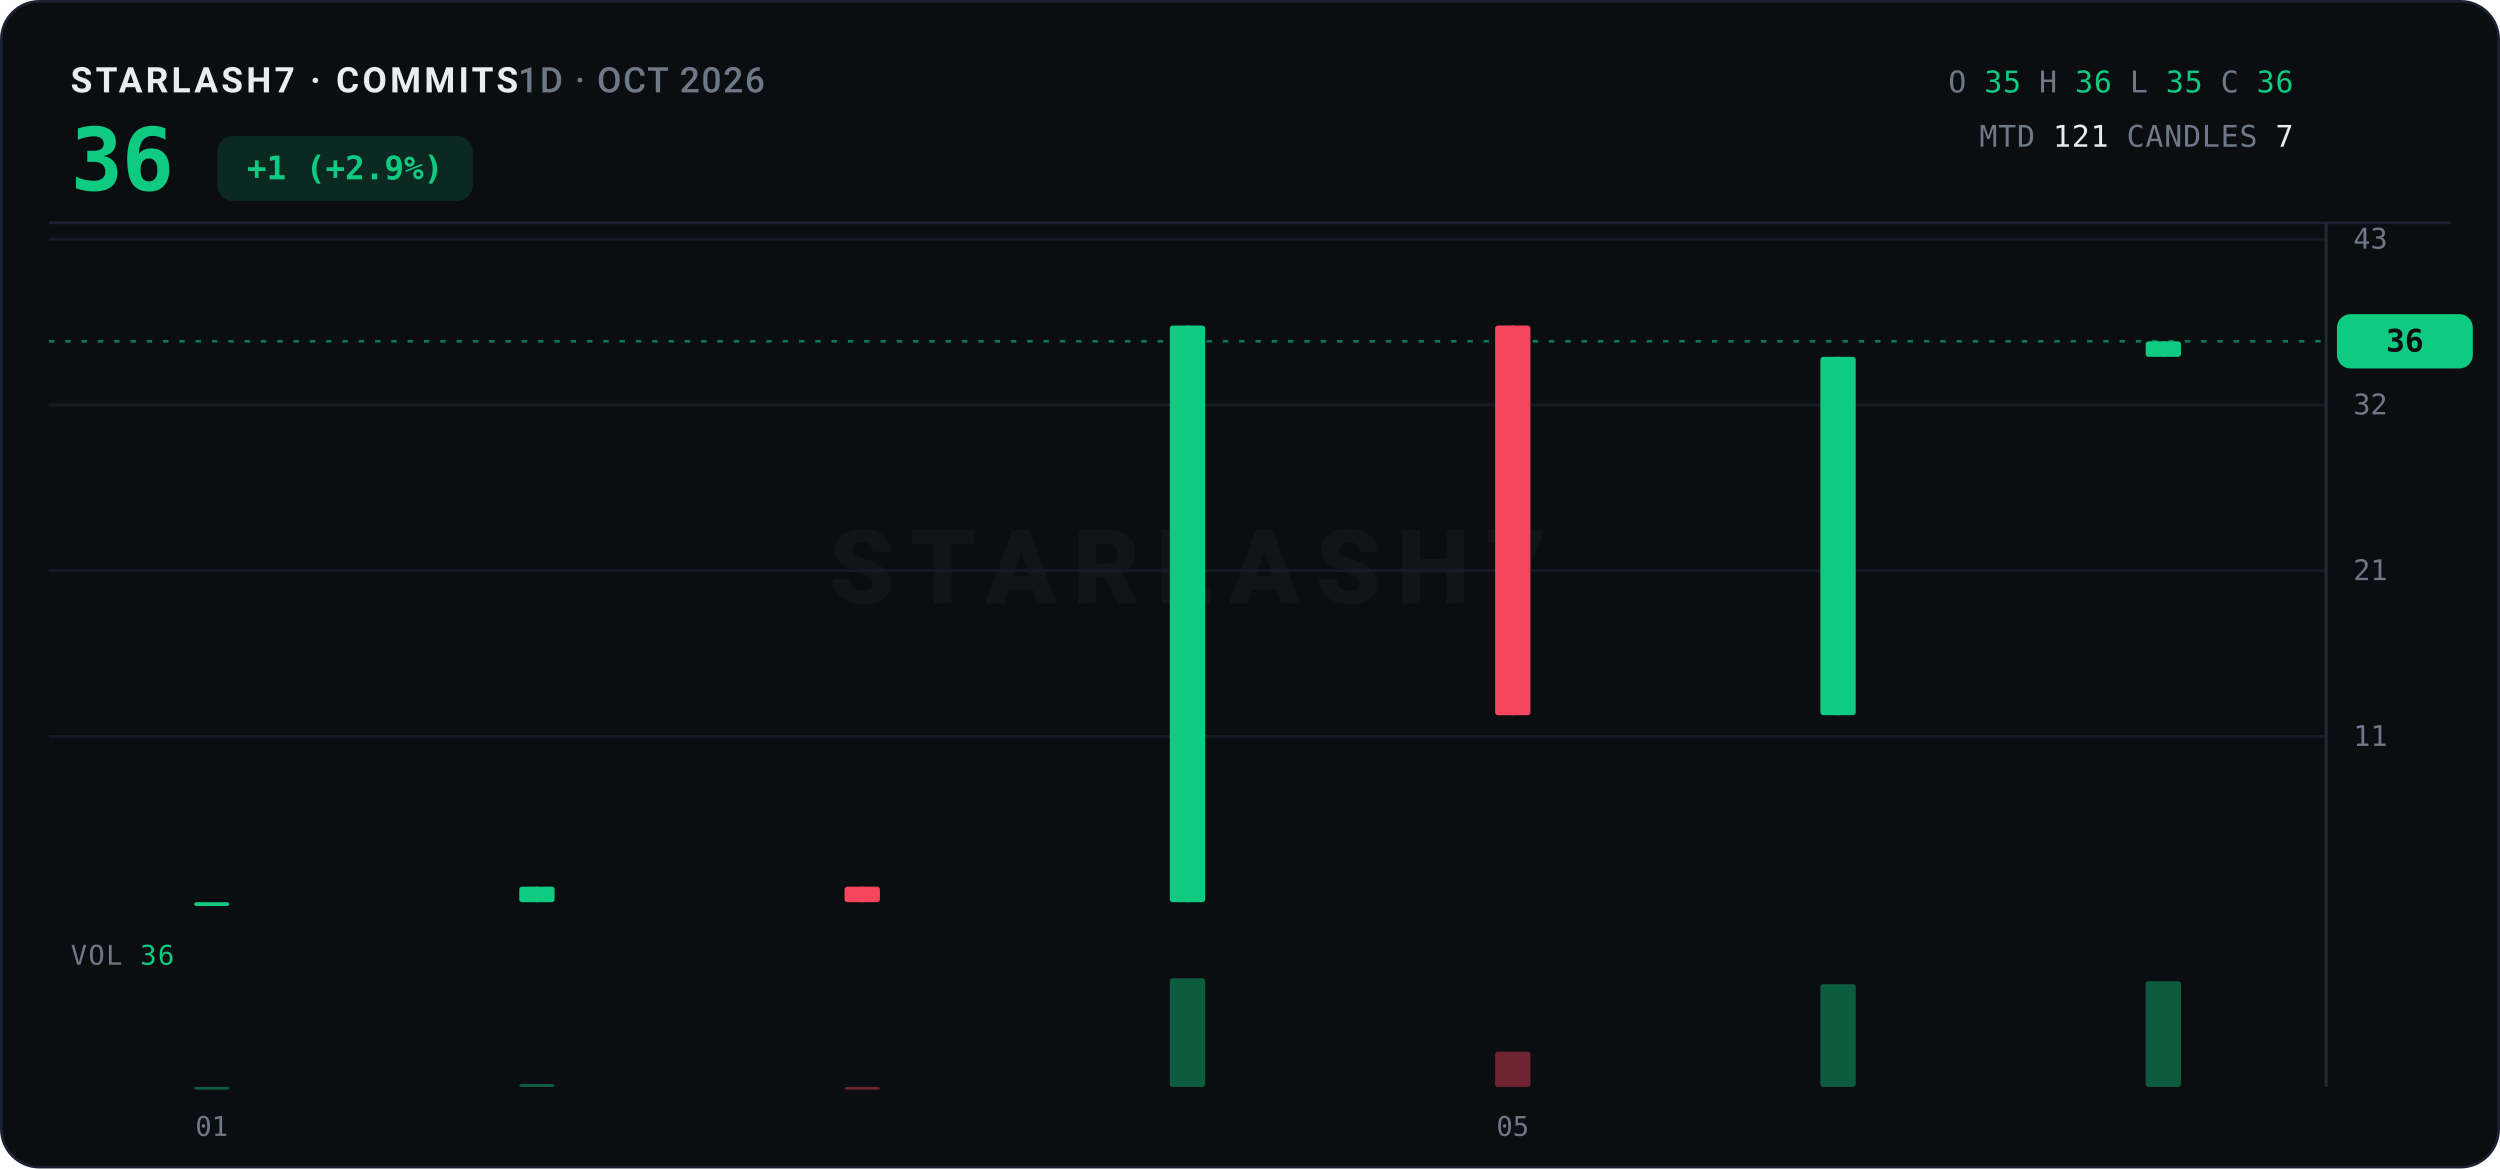
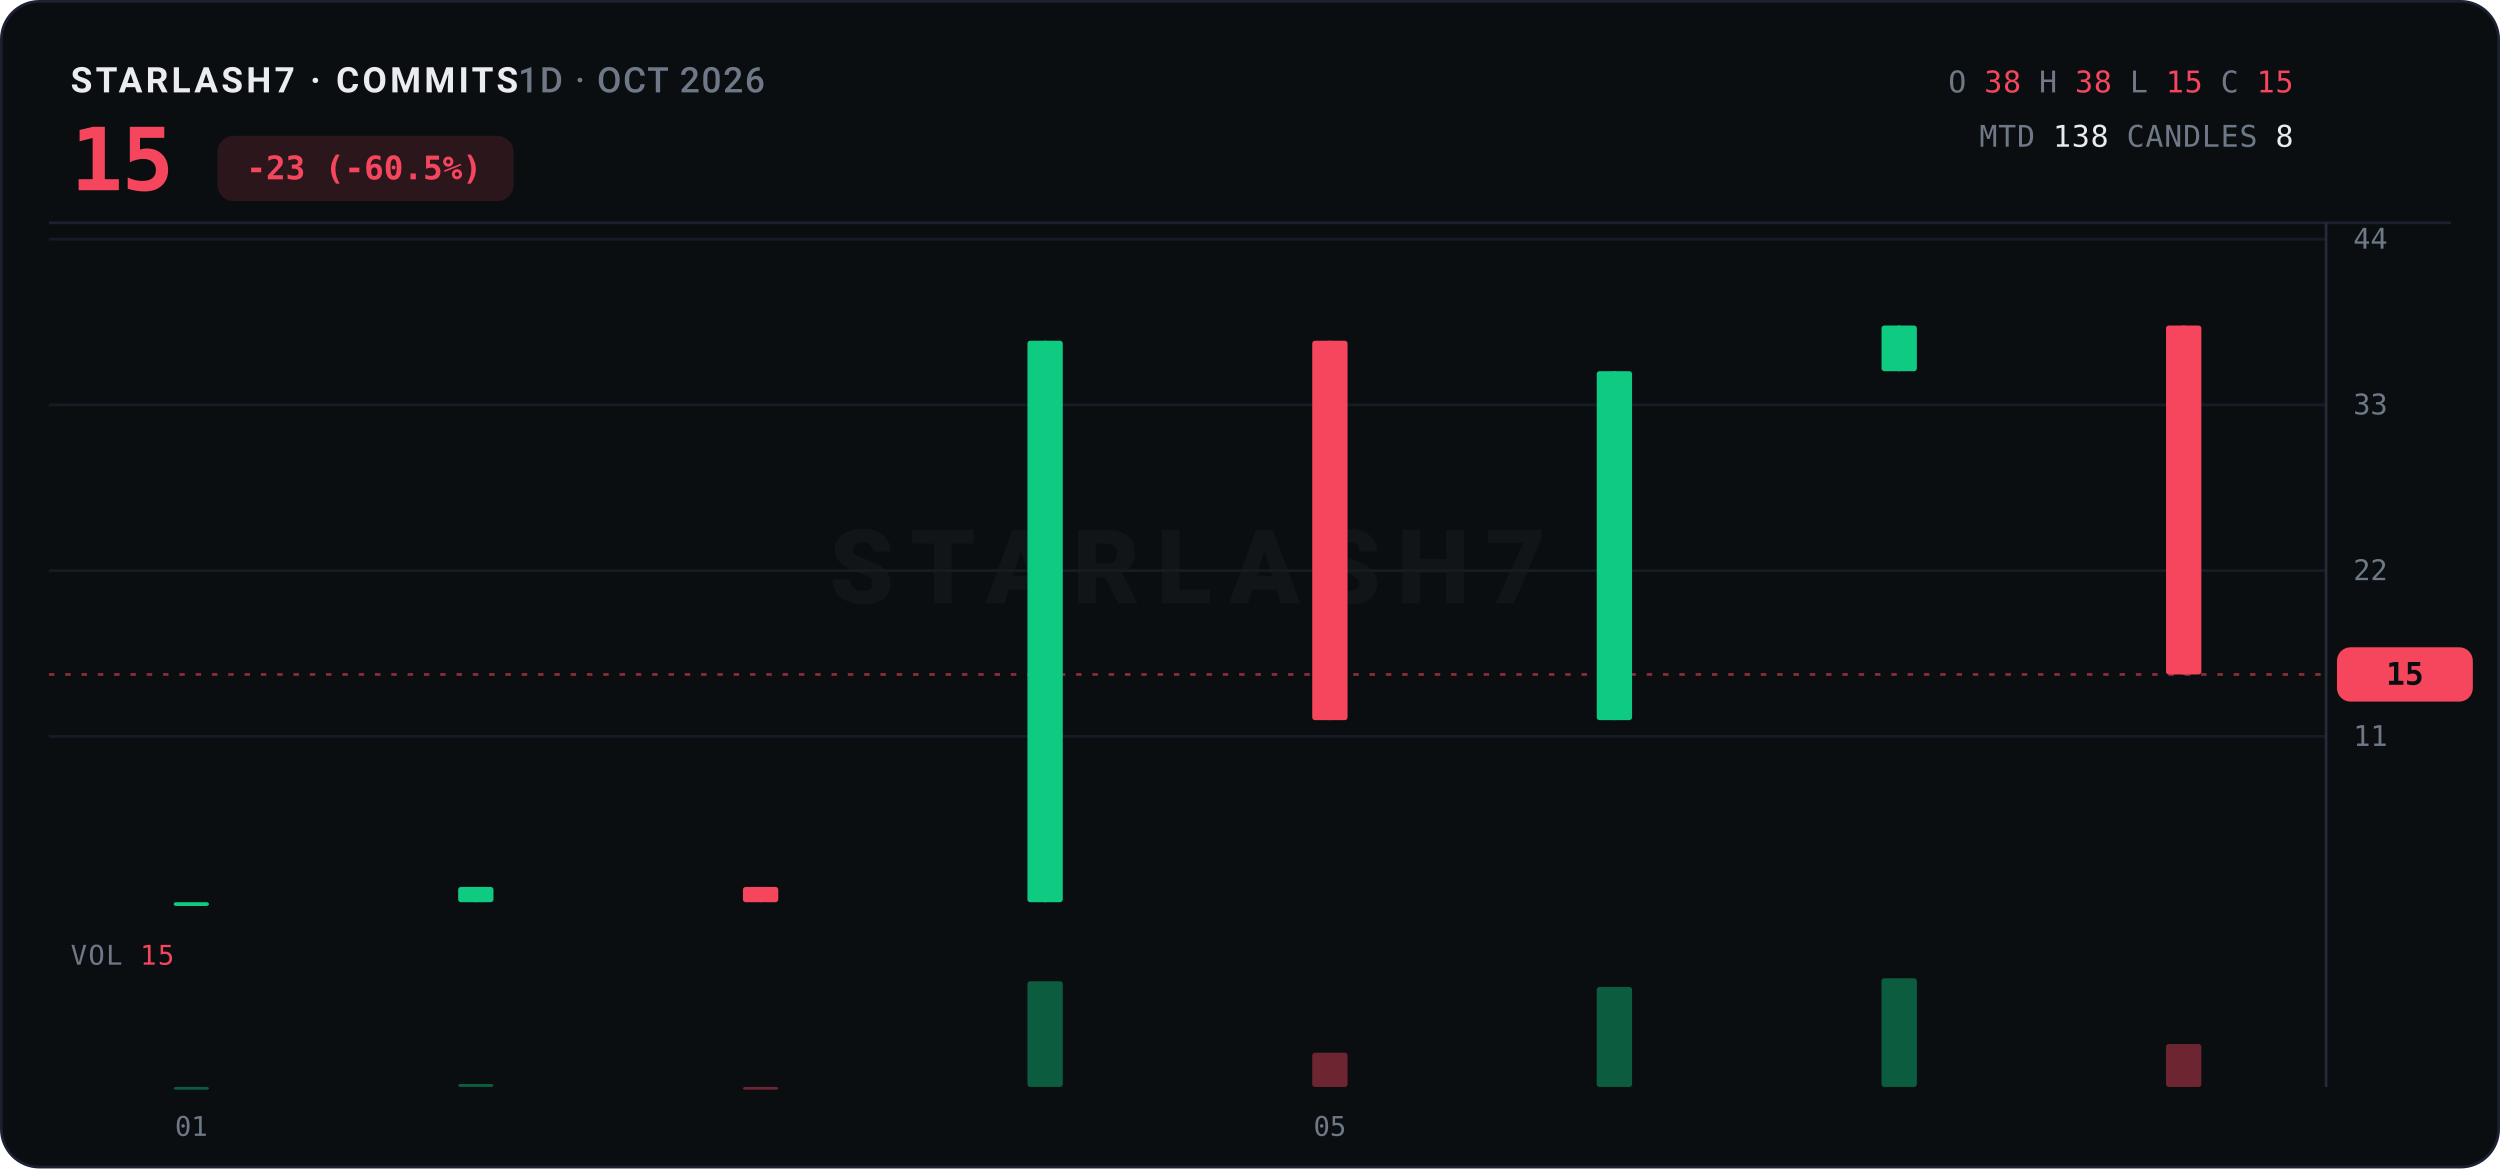
<svg xmlns="http://www.w3.org/2000/svg" width="920" height="430" viewBox="0 0 920 430">
  <rect x="0.5" y="0.5" width="919" height="429" rx="14" fill="#0B0E11" stroke="#1B2130" />
  <text x="26" y="34" font-family="ui-sans-serif,system-ui,-apple-system,'Segoe UI',Roboto,sans-serif" font-size="13" font-weight="700" letter-spacing="1.2" fill="#EAECEF">STARLASH7 · COMMITS<tspan fill="#6E7887" font-weight="500" letter-spacing="0.6">  1D · OCT 2026</tspan>
  </text>
-   <text x="26" y="70" font-family="ui-monospace,'SF Mono',SFMono-Regular,Menlo,Consolas,monospace" font-size="32" font-weight="800" fill="#0ECB81" letter-spacing="-0.5">36</text>
-   <rect x="80" y="50" width="94" height="24" rx="6" fill="#0ECB81" opacity="0.14" />
-   <text x="127" y="66" text-anchor="middle" font-family="ui-monospace,'SF Mono',SFMono-Regular,Menlo,Consolas,monospace" font-size="12" font-weight="700" fill="#0ECB81">+1 (+2.9%)</text>
+   <text x="26" y="70" font-family="ui-monospace,'SF Mono',SFMono-Regular,Menlo,Consolas,monospace" font-size="32" font-weight="800" fill="#F6465D" letter-spacing="-0.5">15</text>
+   <rect x="80" y="50" width="109" height="24" rx="6" fill="#F6465D" opacity="0.14" />
+   <text x="134" y="66" text-anchor="middle" font-family="ui-monospace,'SF Mono',SFMono-Regular,Menlo,Consolas,monospace" font-size="12" font-weight="700" fill="#F6465D">-23 (-60.5%)</text>
  <text x="844" y="34" text-anchor="end" font-family="ui-monospace,'SF Mono',SFMono-Regular,Menlo,Consolas,monospace" font-size="11" letter-spacing="0.3">
    <tspan fill="#6E7887">O</tspan>
-     <tspan fill="#0ECB81">35</tspan>
+     <tspan fill="#F6465D">38</tspan>
    <tspan fill="#6E7887">H</tspan>
-     <tspan fill="#0ECB81">36</tspan>
+     <tspan fill="#F6465D">38</tspan>
    <tspan fill="#6E7887">L</tspan>
-     <tspan fill="#0ECB81">35</tspan>
+     <tspan fill="#F6465D">15</tspan>
    <tspan fill="#6E7887">C</tspan>
-     <tspan fill="#0ECB81">36</tspan>
+     <tspan fill="#F6465D">15</tspan>
  </text>
  <text x="844" y="54" text-anchor="end" font-family="ui-monospace,'SF Mono',SFMono-Regular,Menlo,Consolas,monospace" font-size="11" letter-spacing="0.3">
    <tspan fill="#6E7887">MTD</tspan>
-     <tspan fill="#EAECEF">121</tspan>
+     <tspan fill="#EAECEF">138</tspan>
    <tspan fill="#6E7887">CANDLES</tspan>
-     <tspan fill="#EAECEF">7</tspan>
+     <tspan fill="#EAECEF">8</tspan>
  </text>
  <line x1="18" y1="82" x2="902" y2="82" stroke="#1B2130" stroke-width="1" />
  <text x="437.0" y="222.0" text-anchor="middle" font-family="ui-sans-serif,system-ui,-apple-system,'Segoe UI',Roboto,sans-serif" font-size="38" font-weight="800" letter-spacing="6" fill="#EAECEF" opacity="0.035">STARLASH7</text>
  <line x1="18" y1="271.0" x2="856" y2="271.0" stroke="#161C26" stroke-width="1" />
  <text x="866" y="274.5" font-family="ui-monospace,'SF Mono',SFMono-Regular,Menlo,Consolas,monospace" font-size="10.5" fill="#6E7887">11</text>
  <line x1="18" y1="210.0" x2="856" y2="210.0" stroke="#161C26" stroke-width="1" />
-   <text x="866" y="213.5" font-family="ui-monospace,'SF Mono',SFMono-Regular,Menlo,Consolas,monospace" font-size="10.5" fill="#6E7887">21</text>
+   <text x="866" y="213.5" font-family="ui-monospace,'SF Mono',SFMono-Regular,Menlo,Consolas,monospace" font-size="10.5" fill="#6E7887">22</text>
  <line x1="18" y1="149.0" x2="856" y2="149.0" stroke="#161C26" stroke-width="1" />
-   <text x="866" y="152.5" font-family="ui-monospace,'SF Mono',SFMono-Regular,Menlo,Consolas,monospace" font-size="10.5" fill="#6E7887">32</text>
+   <text x="866" y="152.5" font-family="ui-monospace,'SF Mono',SFMono-Regular,Menlo,Consolas,monospace" font-size="10.5" fill="#6E7887">33</text>
  <line x1="18" y1="88.0" x2="856" y2="88.0" stroke="#161C26" stroke-width="1" />
-   <text x="866" y="91.5" font-family="ui-monospace,'SF Mono',SFMono-Regular,Menlo,Consolas,monospace" font-size="10.5" fill="#6E7887">43</text>
+   <text x="866" y="91.5" font-family="ui-monospace,'SF Mono',SFMono-Regular,Menlo,Consolas,monospace" font-size="10.5" fill="#6E7887">44</text>
  <line x1="856" y1="82" x2="856" y2="400" stroke="#242B38" stroke-width="1" />
-   <line x1="18" y1="125.6" x2="856" y2="125.6" stroke="#0ECB81" stroke-width="1" stroke-dasharray="2 4" opacity="0.55" />
-   <rect x="860" y="115.6" width="50" height="20" rx="5" fill="#0ECB81" />
-   <text x="885.0" y="129.4" text-anchor="middle" font-family="ui-monospace,'SF Mono',SFMono-Regular,Menlo,Consolas,monospace" font-size="11.5" font-weight="800" fill="#0B0E11">36</text>
-   <line x1="77.9" y1="332.0" x2="77.9" y2="332.0" stroke="#0ECB81" stroke-width="1" />
-   <rect x="71.4" y="332.0" width="13.0" height="1.4" rx="1" fill="#0ECB81" />
-   <line x1="197.6" y1="326.3" x2="197.6" y2="332.0" stroke="#0ECB81" stroke-width="1" />
-   <rect x="191.1" y="326.3" width="13.0" height="5.7" rx="1" fill="#0ECB81" />
-   <line x1="317.3" y1="326.3" x2="317.3" y2="332.0" stroke="#F6465D" stroke-width="1" />
-   <rect x="310.8" y="326.3" width="13.0" height="5.7" rx="1" fill="#F6465D" />
-   <line x1="437.0" y1="119.8" x2="437.0" y2="332.0" stroke="#0ECB81" stroke-width="1" />
-   <rect x="430.5" y="119.8" width="13.0" height="212.2" rx="1" fill="#0ECB81" />
-   <line x1="556.7" y1="119.8" x2="556.7" y2="263.2" stroke="#F6465D" stroke-width="1" />
-   <rect x="550.2" y="119.8" width="13.0" height="143.4" rx="1" fill="#F6465D" />
-   <line x1="676.4" y1="131.3" x2="676.4" y2="263.2" stroke="#0ECB81" stroke-width="1" />
-   <rect x="669.9" y="131.3" width="13.0" height="131.9" rx="1" fill="#0ECB81" />
-   <line x1="796.1" y1="125.6" x2="796.1" y2="131.3" stroke="#0ECB81" stroke-width="1" />
-   <rect x="789.6" y="125.6" width="13.0" height="5.7" rx="1" fill="#0ECB81" />
-   <text x="26" y="355" font-family="ui-monospace,'SF Mono',SFMono-Regular,Menlo,Consolas,monospace" font-size="10" letter-spacing="0.5" fill="#6E7887">VOL <tspan fill="#0ECB81">36</tspan>
+   <line x1="18" y1="248.2" x2="856" y2="248.2" stroke="#F6465D" stroke-width="1" stroke-dasharray="2 4" opacity="0.55" />
+   <rect x="860" y="238.2" width="50" height="20" rx="5" fill="#F6465D" />
+   <text x="885.0" y="252.0" text-anchor="middle" font-family="ui-monospace,'SF Mono',SFMono-Regular,Menlo,Consolas,monospace" font-size="11.5" font-weight="800" fill="#0B0E11">15</text>
+   <line x1="70.4" y1="332.0" x2="70.4" y2="332.0" stroke="#0ECB81" stroke-width="1" />
+   <rect x="63.9" y="332.0" width="13.0" height="1.4" rx="1" fill="#0ECB81" />
+   <line x1="175.1" y1="326.4" x2="175.1" y2="332.0" stroke="#0ECB81" stroke-width="1" />
+   <rect x="168.6" y="326.4" width="13.0" height="5.6" rx="1" fill="#0ECB81" />
+   <line x1="279.9" y1="326.4" x2="279.9" y2="332.0" stroke="#F6465D" stroke-width="1" />
+   <rect x="273.4" y="326.4" width="13.0" height="5.6" rx="1" fill="#F6465D" />
+   <line x1="384.6" y1="125.4" x2="384.6" y2="332.0" stroke="#0ECB81" stroke-width="1" />
+   <rect x="378.1" y="125.4" width="13.0" height="206.6" rx="1" fill="#0ECB81" />
+   <line x1="489.4" y1="125.4" x2="489.4" y2="265.0" stroke="#F6465D" stroke-width="1" />
+   <rect x="482.9" y="125.4" width="13.0" height="139.6" rx="1" fill="#F6465D" />
+   <line x1="594.1" y1="136.6" x2="594.1" y2="265.0" stroke="#0ECB81" stroke-width="1" />
+   <rect x="587.6" y="136.6" width="13.0" height="128.4" rx="1" fill="#0ECB81" />
+   <line x1="698.9" y1="119.8" x2="698.9" y2="136.6" stroke="#0ECB81" stroke-width="1" />
+   <rect x="692.4" y="119.8" width="13.0" height="16.8" rx="1" fill="#0ECB81" />
+   <line x1="803.6" y1="119.8" x2="803.6" y2="248.2" stroke="#F6465D" stroke-width="1" />
+   <rect x="797.1" y="119.8" width="13.0" height="128.4" rx="1" fill="#F6465D" />
+   <text x="26" y="355" font-family="ui-monospace,'SF Mono',SFMono-Regular,Menlo,Consolas,monospace" font-size="10" letter-spacing="0.5" fill="#6E7887">VOL <tspan fill="#F6465D">15</tspan>
  </text>
-   <rect x="71.4" y="400.0" width="13.0" height="1.0" rx="1" fill="#0ECB81" opacity="0.42" />
-   <rect x="191.1" y="398.9" width="13.0" height="1.1" rx="1" fill="#0ECB81" opacity="0.42" />
-   <rect x="310.8" y="400.0" width="13.0" height="1.0" rx="1" fill="#F6465D" opacity="0.42" />
-   <rect x="430.5" y="360.0" width="13.0" height="40.0" rx="1" fill="#0ECB81" opacity="0.42" />
-   <rect x="550.2" y="387.0" width="13.0" height="13.0" rx="1" fill="#F6465D" opacity="0.42" />
-   <rect x="669.9" y="362.2" width="13.0" height="37.8" rx="1" fill="#0ECB81" opacity="0.42" />
-   <rect x="789.6" y="361.1" width="13.0" height="38.9" rx="1" fill="#0ECB81" opacity="0.42" />
-   <text x="77.9" y="418" text-anchor="middle" font-family="ui-monospace,'SF Mono',SFMono-Regular,Menlo,Consolas,monospace" font-size="10" fill="#6E7887">01</text>
-   <text x="556.7" y="418" text-anchor="middle" font-family="ui-monospace,'SF Mono',SFMono-Regular,Menlo,Consolas,monospace" font-size="10" fill="#6E7887">05</text>
+   <rect x="63.9" y="400.0" width="13.0" height="1.0" rx="1" fill="#0ECB81" opacity="0.42" />
+   <rect x="168.6" y="398.9" width="13.0" height="1.1" rx="1" fill="#0ECB81" opacity="0.42" />
+   <rect x="273.4" y="400.0" width="13.0" height="1.0" rx="1" fill="#F6465D" opacity="0.42" />
+   <rect x="378.1" y="361.1" width="13.0" height="38.9" rx="1" fill="#0ECB81" opacity="0.42" />
+   <rect x="482.9" y="387.4" width="13.0" height="12.6" rx="1" fill="#F6465D" opacity="0.42" />
+   <rect x="587.6" y="363.2" width="13.0" height="36.8" rx="1" fill="#0ECB81" opacity="0.42" />
+   <rect x="692.4" y="360.0" width="13.0" height="40.0" rx="1" fill="#0ECB81" opacity="0.42" />
+   <rect x="797.1" y="384.2" width="13.0" height="15.8" rx="1" fill="#F6465D" opacity="0.42" />
+   <text x="70.4" y="418" text-anchor="middle" font-family="ui-monospace,'SF Mono',SFMono-Regular,Menlo,Consolas,monospace" font-size="10" fill="#6E7887">01</text>
+   <text x="489.4" y="418" text-anchor="middle" font-family="ui-monospace,'SF Mono',SFMono-Regular,Menlo,Consolas,monospace" font-size="10" fill="#6E7887">05</text>
</svg>
